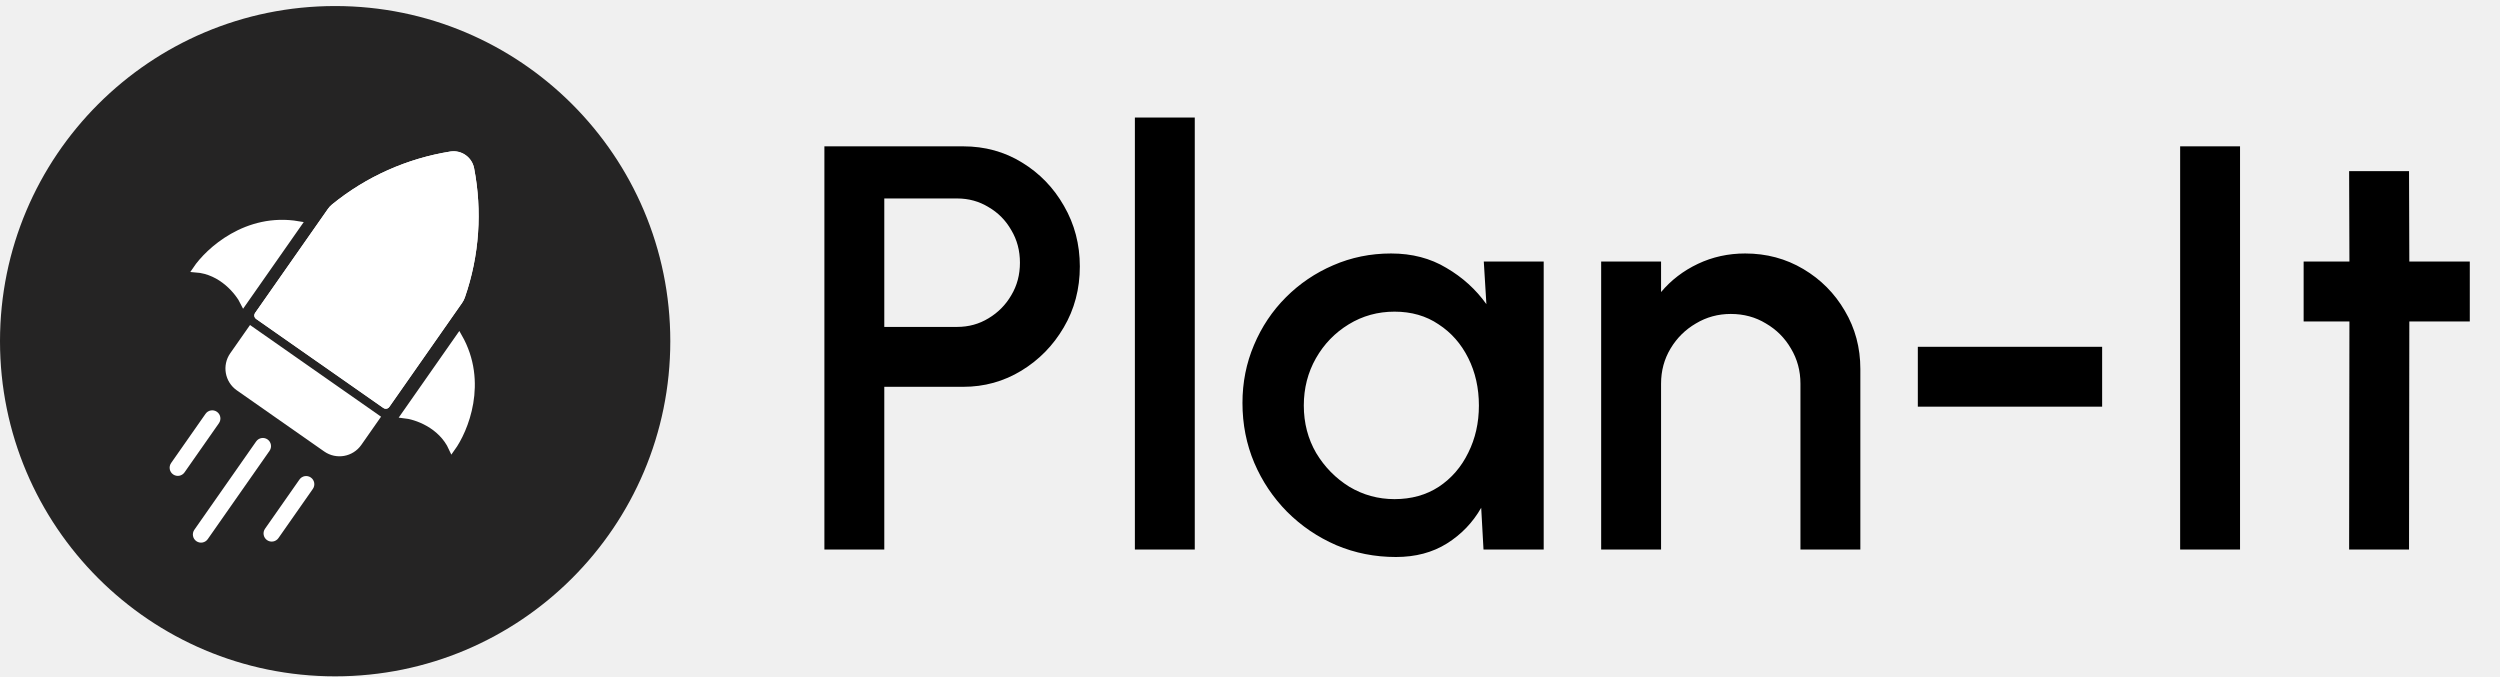
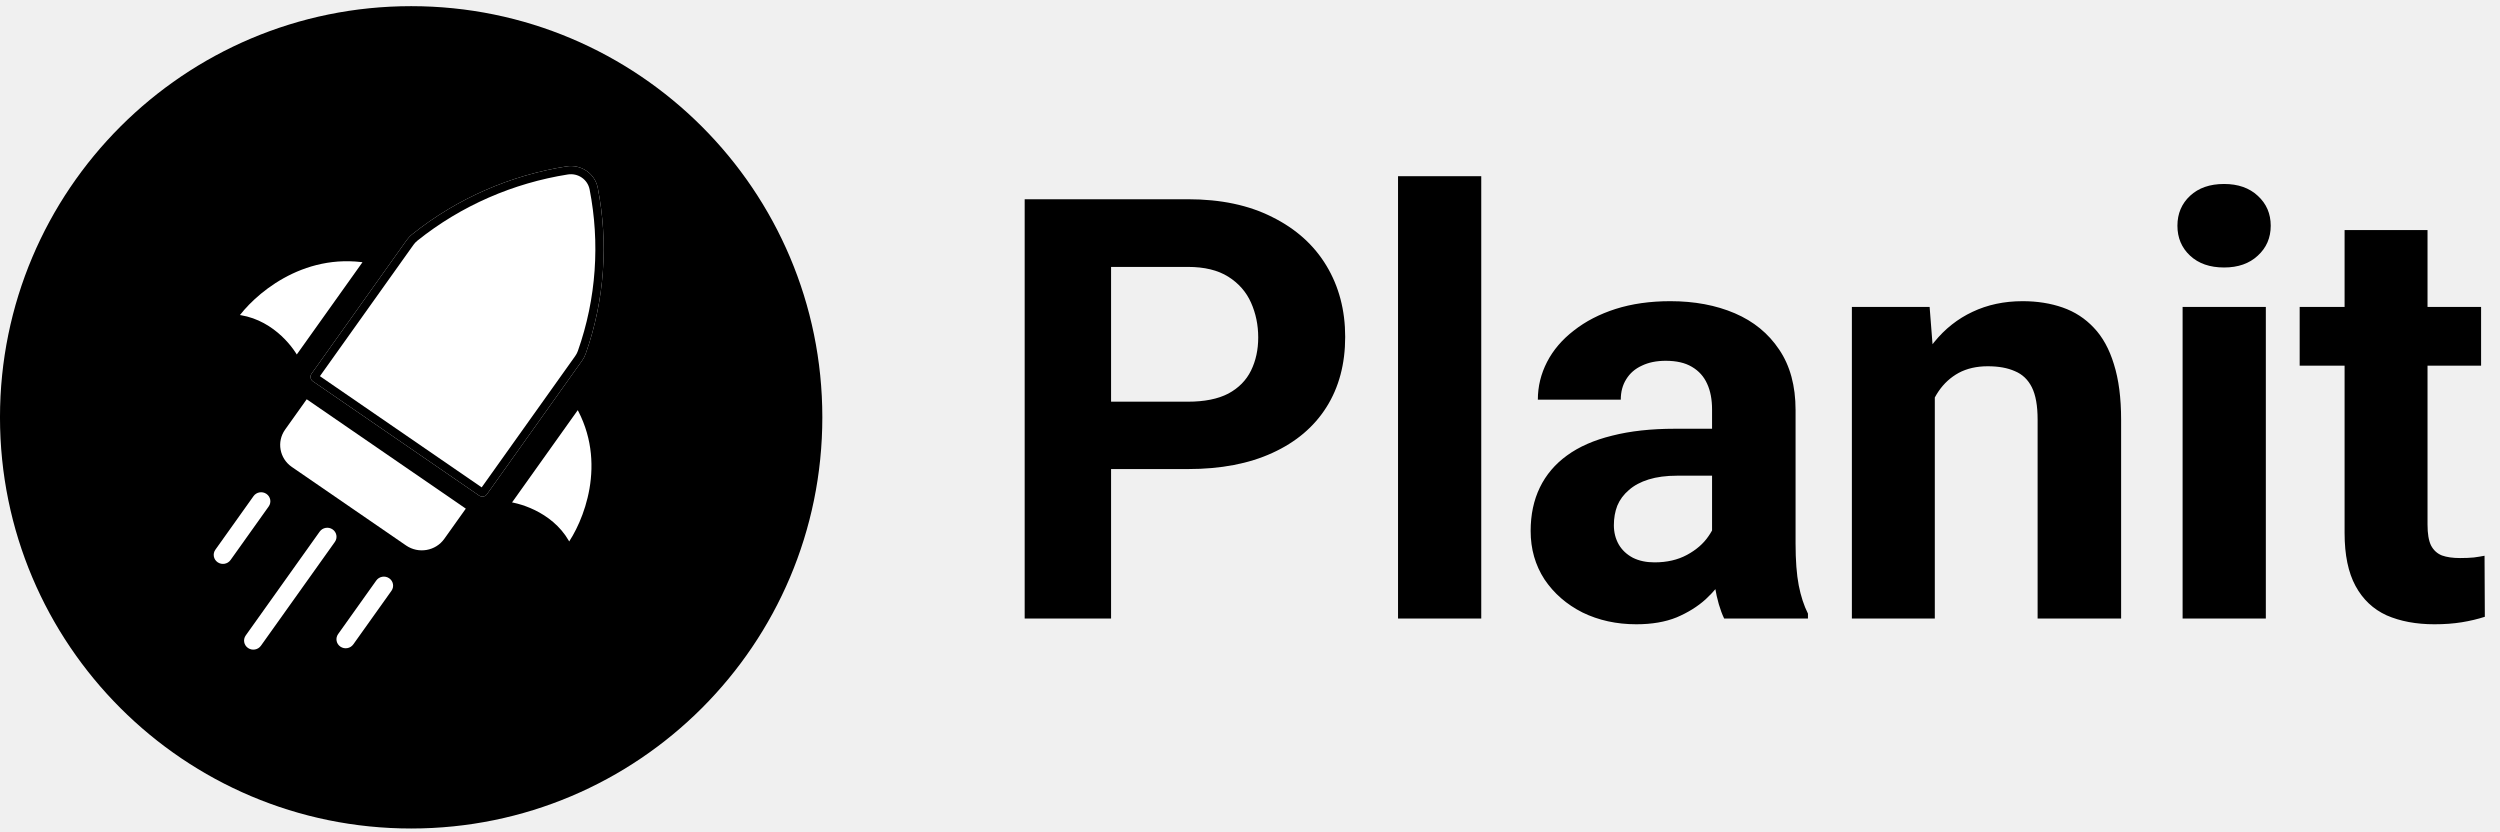
- <svg xmlns="http://www.w3.org/2000/svg" width="207" height="56" viewBox="0 0 207 56" fill="none">
-   <rect y="0.5" width="55.501" height="55.501" rx="27.75" fill="#252424" />
-   <path d="M37.421 37.132C36.53 35.164 34.418 34.471 33.473 34.37L38.011 27.885C40.16 31.656 38.513 35.621 37.421 37.132Z" fill="white" stroke="white" stroke-width="0.516" />
-   <path d="M16.219 22.297C18.373 22.46 19.748 24.206 20.166 25.059L24.704 18.574C20.424 17.848 17.264 20.753 16.219 22.297Z" fill="white" stroke="white" stroke-width="0.516" />
-   <mask id="path-4-inside-1_1_356" fill="white">
-     <path fill-rule="evenodd" clip-rule="evenodd" d="M21.076 26.004C21.086 25.974 21.101 25.947 21.118 25.921L27.145 17.308C27.244 17.167 27.361 17.038 27.495 16.929C30.349 14.602 33.736 13.119 37.273 12.549C38.205 12.398 39.08 13.01 39.258 13.938C39.934 17.456 39.702 21.146 38.493 24.625C38.437 24.788 38.356 24.942 38.257 25.084L32.231 33.697C32.213 33.722 32.192 33.745 32.168 33.765V33.765C32.047 33.866 31.874 33.871 31.745 33.781L21.205 26.407C21.076 26.317 21.022 26.152 21.076 26.004V26.004Z" />
+ <svg xmlns="http://www.w3.org/2000/svg" width="379" height="126" viewBox="0 0 379 126" fill="none">
+   <circle cx="62.332" cy="63.267" r="62.334" fill="black" />
+   <path d="M86.229 83.016C84.096 78.391 79.043 76.76 76.783 76.523L87.641 61.278C92.783 70.144 88.842 79.464 86.229 83.016Z" fill="white" stroke="black" stroke-width="0.961" />
+   <path d="M35.498 48.143C40.652 48.527 43.942 52.632 44.944 54.636L55.801 39.391C45.56 37.683 37.999 44.514 35.498 48.143Z" fill="white" stroke="black" stroke-width="0.961" />
+   <path fill-rule="evenodd" clip-rule="evenodd" d="M47.119 56.857C47.144 56.788 47.178 56.723 47.221 56.663L61.641 36.416C61.878 36.083 62.158 35.781 62.478 35.525C69.309 30.054 77.413 26.569 85.876 25.227C88.106 24.874 90.199 26.313 90.625 28.492C92.242 36.762 91.686 45.436 88.795 53.616C88.66 53.999 88.467 54.361 88.23 54.694L73.811 74.94C73.769 75 73.718 75.054 73.661 75.101C73.371 75.338 72.957 75.352 72.648 75.139L47.429 57.804C47.121 57.592 46.992 57.205 47.119 56.857Z" fill="white" />
+   <mask id="mask0_63_18081" style="mask-type:luminance" maskUnits="userSpaceOnUse" x="47" y="25" width="45" height="51">
+     <path fill-rule="evenodd" clip-rule="evenodd" d="M47.119 56.857C47.144 56.788 47.178 56.723 47.221 56.663L61.641 36.416C61.878 36.083 62.158 35.781 62.478 35.525C69.309 30.054 77.413 26.569 85.876 25.227C88.106 24.874 90.199 26.313 90.625 28.492C92.242 36.762 91.686 45.436 88.795 53.616C88.66 53.999 88.467 54.361 88.23 54.694L73.811 74.94C73.769 75 73.718 75.054 73.661 75.101C73.371 75.338 72.957 75.352 72.648 75.139L47.429 57.804C47.121 57.592 46.992 57.205 47.119 56.857Z" fill="white" />
  </mask>
-   <path fill-rule="evenodd" clip-rule="evenodd" d="M21.076 26.004C21.086 25.974 21.101 25.947 21.118 25.921L27.145 17.308C27.244 17.167 27.361 17.038 27.495 16.929C30.349 14.602 33.736 13.119 37.273 12.549C38.205 12.398 39.08 13.01 39.258 13.938C39.934 17.456 39.702 21.146 38.493 24.625C38.437 24.788 38.356 24.942 38.257 25.084L32.231 33.697C32.213 33.722 32.192 33.745 32.168 33.765V33.765C32.047 33.866 31.874 33.871 31.745 33.781L21.205 26.407C21.076 26.317 21.022 26.152 21.076 26.004V26.004Z" fill="white" />
-   <path d="M38.493 24.625L37.995 24.452L38.493 24.625ZM21.55 26.223L27.576 17.611L26.713 17.006L20.686 25.619L21.55 26.223ZM37.189 12.028C33.563 12.613 30.09 14.134 27.162 16.521L27.828 17.338C30.609 15.071 33.91 13.626 37.357 13.069L37.189 12.028ZM38.992 24.798C40.23 21.229 40.468 17.445 39.776 13.838L38.74 14.037C39.399 17.466 39.172 21.062 37.995 24.452L38.992 24.798ZM37.825 24.782L31.799 33.394L32.663 33.999L38.689 25.386L37.825 24.782ZM32.047 33.349L21.508 25.975L20.903 26.839L31.443 34.213L32.047 33.349ZM21.508 25.975C21.57 26.019 21.6 26.102 21.572 26.182L20.579 25.826C20.445 26.201 20.583 26.615 20.903 26.839L21.508 25.975ZM31.831 33.36C31.896 33.306 31.985 33.306 32.047 33.349L31.443 34.213C31.763 34.437 32.199 34.425 32.506 34.17L31.831 33.36ZM31.799 33.394C31.808 33.382 31.819 33.37 31.831 33.36L32.506 34.17C32.566 34.12 32.619 34.062 32.663 33.999L31.799 33.394ZM37.995 24.452C37.956 24.566 37.898 24.677 37.825 24.782L38.689 25.386C38.814 25.207 38.918 25.01 38.992 24.798L37.995 24.452ZM37.357 13.069C38.008 12.964 38.616 13.39 38.74 14.037L39.776 13.838C39.544 12.631 38.403 11.832 37.189 12.028L37.357 13.069ZM27.576 17.611C27.65 17.506 27.734 17.414 27.828 17.338L27.162 16.521C26.987 16.663 26.838 16.828 26.713 17.006L27.576 17.611ZM20.686 25.619C20.642 25.682 20.606 25.752 20.579 25.826L21.572 26.182C21.566 26.197 21.559 26.211 21.55 26.223L20.686 25.619Z" fill="white" mask="url(#path-4-inside-1_1_356)" />
-   <path d="M20.766 27.278L31.184 34.567L29.699 36.69C29.084 37.568 27.874 37.782 26.996 37.167L19.758 32.103C18.88 31.489 18.666 30.278 19.281 29.4L20.766 27.278Z" fill="white" stroke="white" stroke-width="0.527" />
-   <rect x="17.472" y="34.076" width="0.827" height="5.8" rx="0.414" transform="rotate(34.9801 17.4719 34.0759)" fill="white" stroke="white" stroke-width="0.527" />
-   <rect x="25.248" y="39.517" width="0.827" height="5.8" rx="0.414" transform="rotate(34.9801 25.2481 39.5169)" fill="white" stroke="white" stroke-width="0.527" />
-   <rect x="21.662" y="36.364" width="0.827" height="9.754" rx="0.414" transform="rotate(34.9801 21.6623 36.3644)" fill="white" stroke="white" stroke-width="0.527" />
-   <path d="M68.26 45.501V12.117H79.753C81.549 12.117 83.171 12.563 84.617 13.453C86.08 14.343 87.24 15.543 88.099 17.053C88.973 18.564 89.41 20.233 89.41 22.061C89.41 23.921 88.965 25.606 88.075 27.116C87.201 28.61 86.032 29.802 84.57 30.693C83.107 31.583 81.502 32.028 79.753 32.028H73.219V45.501H68.26ZM73.219 27.068H79.252C80.206 27.068 81.072 26.83 81.851 26.353C82.646 25.876 83.274 25.24 83.735 24.445C84.212 23.651 84.451 22.752 84.451 21.751C84.451 20.749 84.212 19.851 83.735 19.056C83.274 18.246 82.646 17.61 81.851 17.149C81.072 16.672 80.206 16.433 79.252 16.433H73.219V27.068ZM93.968 45.501V9.733H98.927V45.501H93.968ZM122.858 21.655H127.818V45.501H122.834L122.643 42.043C121.944 43.267 120.998 44.253 119.806 45C118.614 45.747 117.207 46.12 115.585 46.12C113.837 46.12 112.191 45.795 110.649 45.143C109.107 44.475 107.748 43.553 106.572 42.377C105.411 41.2 104.505 39.849 103.854 38.323C103.202 36.781 102.876 35.128 102.876 33.363C102.876 31.662 103.194 30.065 103.83 28.57C104.466 27.06 105.348 25.741 106.477 24.612C107.605 23.484 108.909 22.601 110.387 21.965C111.881 21.314 113.479 20.988 115.18 20.988C116.913 20.988 118.439 21.385 119.758 22.18C121.094 22.959 122.198 23.96 123.073 25.184L122.858 21.655ZM115.466 41.328C116.865 41.328 118.089 40.986 119.138 40.302C120.187 39.603 120.998 38.665 121.57 37.489C122.159 36.312 122.453 35.009 122.453 33.578C122.453 32.131 122.159 30.82 121.57 29.644C120.982 28.467 120.164 27.537 119.114 26.854C118.081 26.154 116.865 25.805 115.466 25.805C114.083 25.805 112.819 26.154 111.675 26.854C110.53 27.553 109.624 28.491 108.956 29.667C108.289 30.844 107.955 32.147 107.955 33.578C107.955 35.025 108.297 36.336 108.98 37.512C109.68 38.673 110.594 39.603 111.722 40.302C112.867 40.986 114.115 41.328 115.466 41.328ZM154.037 30.55V45.501H149.077V31.766C149.077 30.701 148.814 29.731 148.29 28.857C147.781 27.982 147.09 27.291 146.215 26.782C145.357 26.258 144.387 25.995 143.306 25.995C142.257 25.995 141.295 26.258 140.421 26.782C139.547 27.291 138.847 27.982 138.323 28.857C137.798 29.731 137.536 30.701 137.536 31.766V45.501H132.576V21.655H137.536V24.183C138.362 23.198 139.38 22.419 140.588 21.846C141.796 21.274 143.1 20.988 144.499 20.988C146.263 20.988 147.869 21.417 149.315 22.276C150.762 23.134 151.906 24.286 152.749 25.733C153.607 27.18 154.037 28.785 154.037 30.55ZM158.796 28.714H174.057V33.673H158.796V28.714ZM180.516 45.501V12.117H185.475V45.501H180.516ZM204.499 26.615H199.492L199.468 45.501H194.508L194.532 26.615H190.741V21.655H194.532L194.508 14.168H199.468L199.492 21.655H204.499V26.615Z" fill="black" />
+   <g mask="url(#mask0_63_18081)">
+     <path d="M48.254 57.373L62.674 37.126L60.607 35.705L46.187 55.952L48.254 57.373ZM85.674 24.004C76.999 25.379 68.688 28.953 61.681 34.563L63.275 36.485C69.93 31.155 77.828 27.758 86.076 26.45L85.674 24.004ZM89.987 54.022C92.951 45.632 93.521 36.737 91.863 28.258L89.386 28.725C90.962 36.787 90.42 45.24 87.604 53.209L89.987 54.022ZM87.197 53.983L72.778 74.229L74.845 75.65L89.263 55.404L87.197 53.983ZM73.371 74.124L48.152 56.788L46.706 58.819L71.924 76.154L73.371 74.124ZM48.152 56.788C48.302 56.891 48.374 57.088 48.306 57.275L45.932 56.438C45.609 57.321 45.939 58.292 46.706 58.819L48.152 56.788ZM72.854 74.148C73.009 74.021 73.221 74.021 73.371 74.124L71.924 76.154C72.691 76.681 73.734 76.653 74.468 76.053L72.854 74.148ZM72.778 74.229C72.799 74.2 72.824 74.173 72.854 74.148L74.468 76.053C74.612 75.935 74.739 75.799 74.845 75.65L72.778 74.229ZM87.604 53.209C87.509 53.477 87.372 53.737 87.197 53.983L89.263 55.404C89.563 54.984 89.811 54.521 89.987 54.022L87.604 53.209ZM86.076 26.45C87.633 26.203 89.088 27.204 89.386 28.725L91.863 28.258C91.308 25.42 88.578 23.543 85.674 24.004L86.076 26.45ZM62.674 37.126C62.849 36.88 63.051 36.664 63.275 36.485L61.681 34.563C61.265 34.897 60.906 35.285 60.607 35.705L62.674 37.126ZM46.187 55.952C46.081 56.101 45.995 56.264 45.932 56.438L48.306 57.275C48.293 57.311 48.275 57.344 48.254 57.373L46.187 55.952Z" fill="black" />
+   </g>
+   <path d="M46.377 59.851L71.305 76.987L67.752 81.976C66.281 84.041 63.385 84.544 61.283 83.099L43.967 71.195C41.865 69.75 41.353 66.905 42.824 64.84L46.377 59.851Z" fill="white" stroke="black" stroke-width="0.981" />
+   <path d="M40.672 74.471L40.672 74.471C39.815 73.882 38.635 74.087 38.036 74.928L32.25 83.053C31.651 83.894 31.859 85.053 32.716 85.642C33.572 86.231 34.752 86.026 35.351 85.184L41.137 77.06C41.736 76.219 41.528 75.059 40.672 74.471Z" fill="white" stroke="black" stroke-width="0.981" />
+   <path d="M59.279 87.262L59.279 87.262C58.423 86.673 57.243 86.878 56.644 87.719L50.858 95.844C50.258 96.685 50.467 97.844 51.323 98.433C52.179 99.022 53.359 98.817 53.959 97.975L59.745 89.851C60.344 89.01 60.135 87.85 59.279 87.262Z" fill="white" stroke="black" stroke-width="0.981" />
+   <path d="M50.699 79.851L50.699 79.851C49.843 79.263 48.663 79.468 48.064 80.309L36.853 96.05C36.254 96.891 36.462 98.05 37.319 98.639C38.175 99.228 39.355 99.023 39.954 98.181L51.165 82.441C51.764 81.599 51.555 80.44 50.699 79.851Z" fill="white" stroke="black" stroke-width="0.981" />
+   <path d="M180.094 71.11H163.898V60.895H180.094C182.597 60.895 184.634 60.487 186.206 59.672C187.777 58.828 188.927 57.664 189.654 56.18C190.382 54.696 190.746 53.022 190.746 51.159C190.746 49.268 190.382 47.507 189.654 45.877C188.927 44.247 187.777 42.938 186.206 41.948C184.634 40.959 182.597 40.464 180.094 40.464H168.438V93.767H155.341V30.205H180.094C185.071 30.205 189.334 31.107 192.885 32.911C196.465 34.687 199.2 37.146 201.092 40.289C202.984 43.432 203.93 47.027 203.93 51.072C203.93 55.176 202.984 58.726 201.092 61.724C199.2 64.722 196.465 67.035 192.885 68.665C189.334 70.295 185.071 71.11 180.094 71.11ZM224.558 26.712V93.767H211.941V26.712H224.558ZM259.548 83.115V62.073C259.548 60.56 259.301 59.265 258.806 58.188C258.312 57.082 257.54 56.223 256.493 55.612C255.474 55.001 254.15 54.696 252.52 54.696C251.123 54.696 249.915 54.943 248.897 55.438C247.878 55.903 247.092 56.587 246.539 57.489C245.986 58.363 245.71 59.396 245.71 60.589H233.137C233.137 58.581 233.603 56.675 234.534 54.87C235.465 53.066 236.819 51.48 238.594 50.112C240.369 48.715 242.479 47.623 244.924 46.837C247.398 46.052 250.163 45.659 253.218 45.659C256.885 45.659 260.145 46.27 262.997 47.492C265.849 48.715 268.09 50.548 269.72 52.993C271.379 55.438 272.208 58.493 272.208 62.161V82.373C272.208 84.963 272.369 87.088 272.689 88.747C273.009 90.376 273.474 91.803 274.086 93.025V93.767H261.382C260.771 92.487 260.305 90.886 259.985 88.965C259.694 87.015 259.548 85.065 259.548 83.115ZM261.207 64.998L261.295 72.114H254.266C252.607 72.114 251.167 72.303 249.944 72.681C248.722 73.06 247.718 73.598 246.932 74.297C246.146 74.966 245.564 75.752 245.186 76.654C244.837 77.556 244.662 78.546 244.662 79.623C244.662 80.7 244.909 81.674 245.404 82.548C245.899 83.392 246.612 84.061 247.543 84.556C248.475 85.022 249.566 85.254 250.817 85.254C252.709 85.254 254.353 84.876 255.75 84.119C257.147 83.363 258.224 82.431 258.981 81.325C259.767 80.219 260.174 79.172 260.203 78.182L263.521 83.508C263.055 84.701 262.415 85.938 261.6 87.219C260.814 88.499 259.81 89.707 258.588 90.842C257.366 91.948 255.896 92.865 254.179 93.593C252.462 94.291 250.424 94.64 248.067 94.64C245.069 94.64 242.348 94.044 239.903 92.85C237.488 91.628 235.567 89.954 234.141 87.83C232.744 85.676 232.046 83.232 232.046 80.496C232.046 78.022 232.511 75.825 233.442 73.904C234.374 71.983 235.742 70.368 237.546 69.058C239.38 67.719 241.664 66.715 244.4 66.046C247.136 65.347 250.308 64.998 253.917 64.998H261.207ZM293.317 56.616V93.767H280.744V46.532H292.531L293.317 56.616ZM291.483 68.491H288.078C288.078 64.998 288.529 61.855 289.431 59.061C290.334 56.238 291.6 53.837 293.229 51.858C294.859 49.85 296.795 48.322 299.036 47.274C301.306 46.197 303.838 45.659 306.632 45.659C308.844 45.659 310.866 45.979 312.7 46.619C314.533 47.26 316.105 48.278 317.415 49.675C318.753 51.072 319.772 52.92 320.47 55.219C321.198 57.519 321.562 60.327 321.562 63.645V93.767H308.902V63.601C308.902 61.506 308.611 59.876 308.029 58.712C307.447 57.548 306.588 56.733 305.453 56.267C304.347 55.772 302.979 55.525 301.349 55.525C299.661 55.525 298.192 55.86 296.94 56.529C295.718 57.198 294.699 58.13 293.884 59.323C293.098 60.487 292.502 61.855 292.094 63.427C291.687 64.998 291.483 66.686 291.483 68.491ZM343.5 46.532V93.767H330.883V46.532H343.5ZM330.097 34.221C330.097 32.388 330.738 30.874 332.018 29.681C333.299 28.488 335.016 27.891 337.169 27.891C339.294 27.891 340.997 28.488 342.277 29.681C343.587 30.874 344.242 32.388 344.242 34.221C344.242 36.055 343.587 37.568 342.277 38.761C340.997 39.955 339.294 40.551 337.169 40.551C335.016 40.551 333.299 39.955 332.018 38.761C330.738 37.568 330.097 36.055 330.097 34.221ZM376.133 46.532V55.438H348.63V46.532H376.133ZM355.44 34.876H368.013V79.535C368.013 80.903 368.188 81.951 368.537 82.679C368.915 83.406 369.468 83.915 370.196 84.207C370.923 84.469 371.84 84.6 372.946 84.6C373.732 84.6 374.43 84.57 375.041 84.512C375.682 84.425 376.22 84.338 376.657 84.25L376.7 93.505C375.623 93.854 374.459 94.131 373.208 94.335C371.956 94.538 370.574 94.64 369.061 94.64C366.296 94.64 363.88 94.189 361.814 93.287C359.777 92.356 358.205 90.871 357.099 88.834C355.993 86.797 355.44 84.119 355.44 80.801V34.876Z" fill="black" />
</svg>
